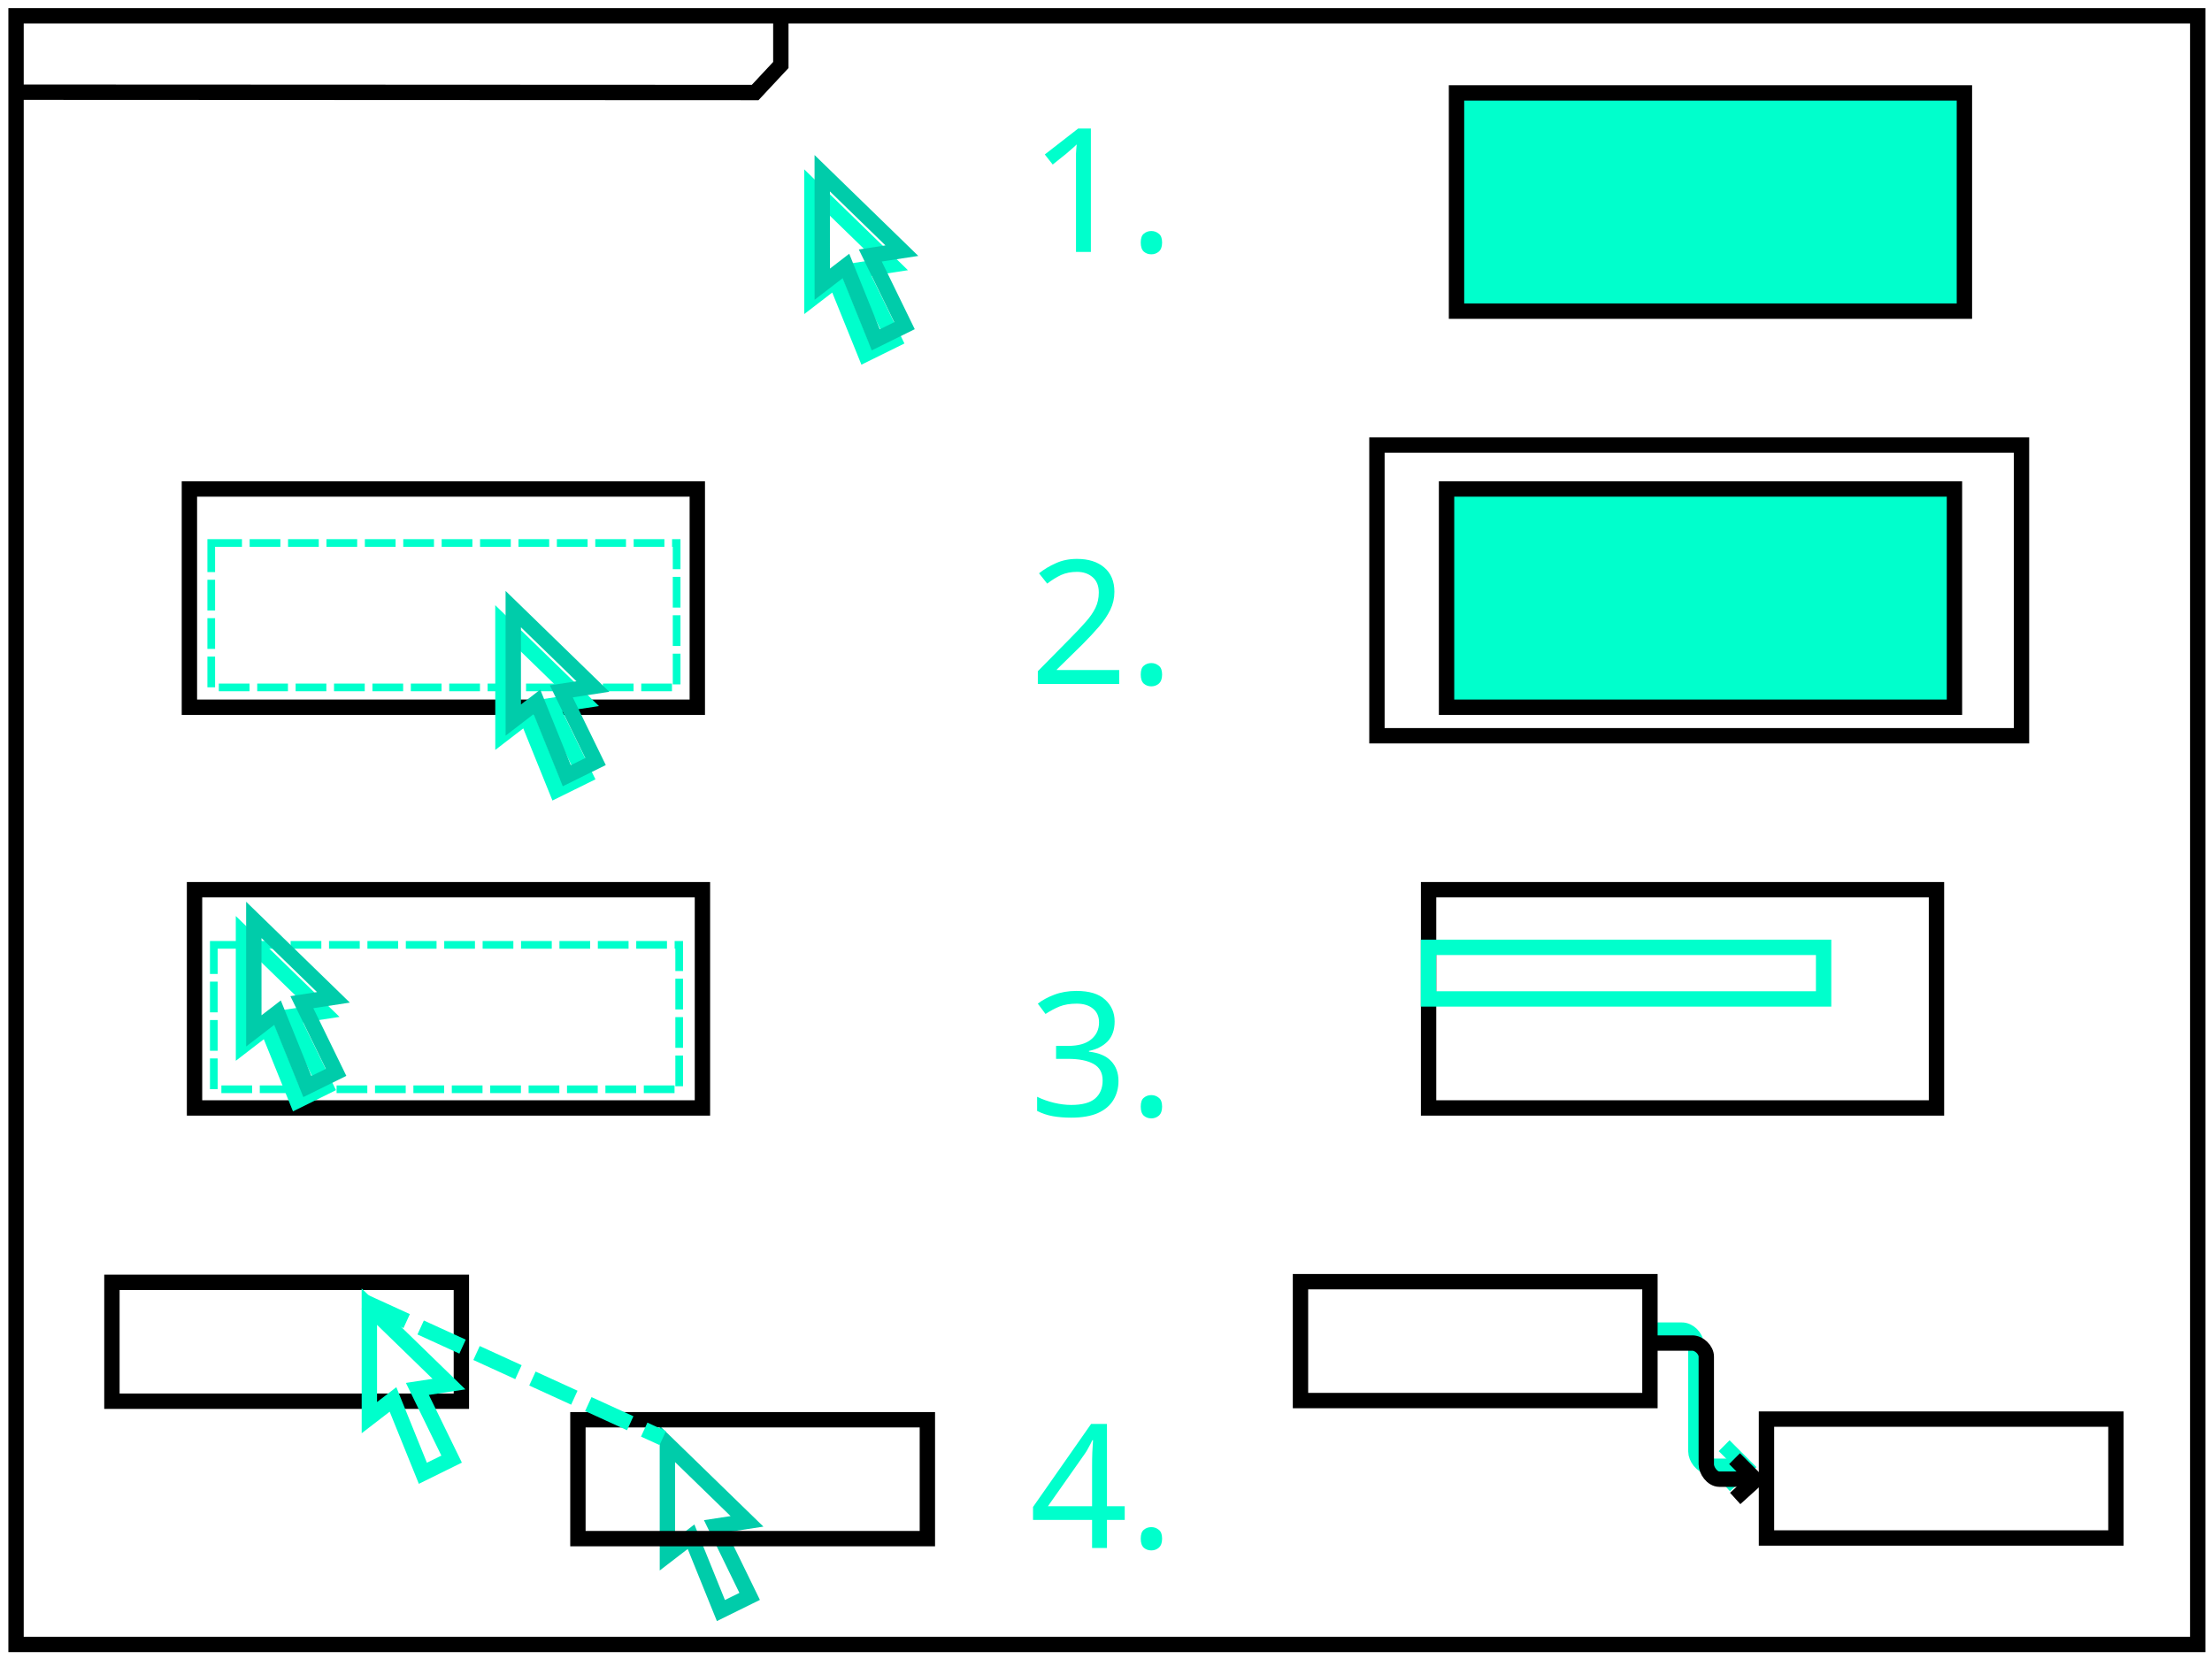
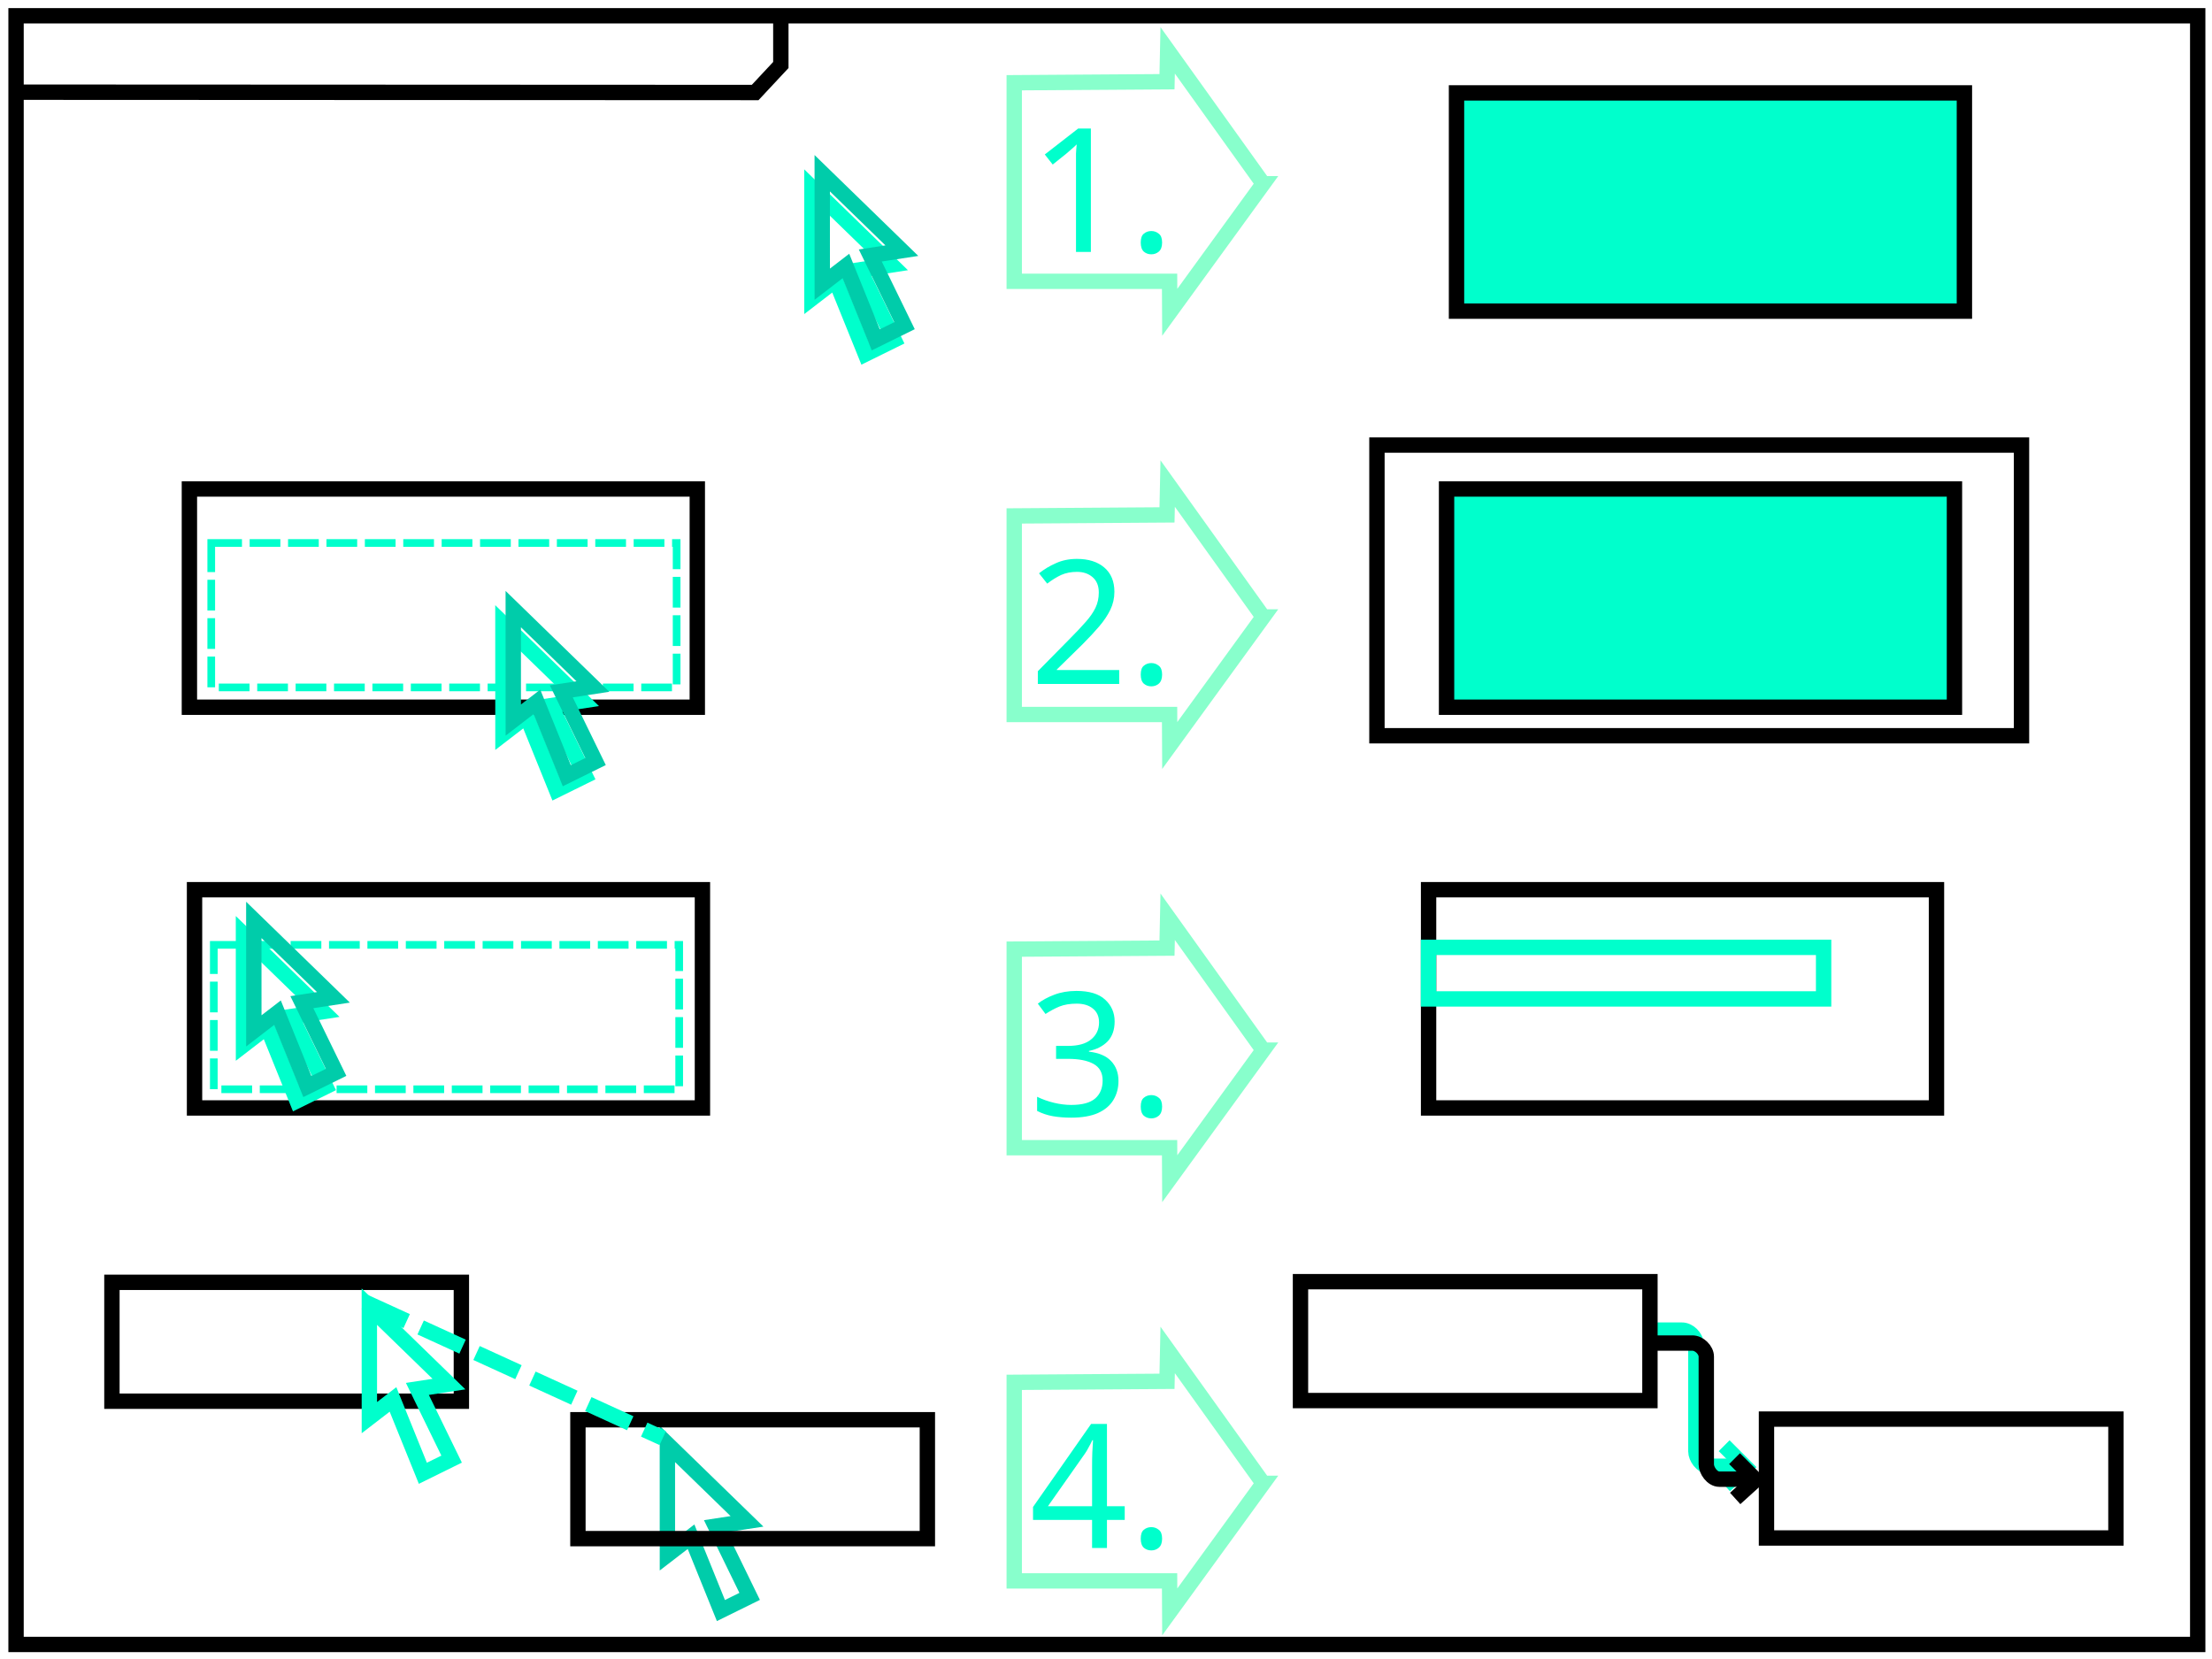
<svg xmlns="http://www.w3.org/2000/svg" width="144" height="108" id="svg2" version="1.1">
  <defs id="defs4">
    </defs>
  <g id="layer1" transform="translate(0,-944.3622)">
    <path style="fill:none;fill-rule:evenodd;stroke:#00ffcc;stroke-width:1px;stroke-linecap:butt;stroke-linejoin:miter;stroke-opacity:1" d="m 107.014,1030.952 2.467,0 c 0.456,-0.01 0.92,0.454 0.92,0.878 l 10e-6,7.023 c 0,0.389 0.383,0.96 0.849,0.961 l 2.036,0" id="path4430-5" />
    <path style="fill:none;fill-rule:evenodd;stroke:#00ffcc;stroke-width:1px;stroke-linecap:butt;stroke-linejoin:miter;stroke-opacity:1" d="m 112.282,1041.069 1.338,-1.212 -1.38,-1.38" id="path4432-9" />
    <rect style="fill:#00ffcc;fill-opacity:1;stroke:#000000;stroke-width:1;stroke-linecap:butt;stroke-linejoin:miter;stroke-miterlimit:4;stroke-dasharray:none;stroke-dashoffset:0;stroke-opacity:1" id="rect3775-4" width="33.064" height="14.207" x="94.818" y="950.41" ry="0" />
    <rect style="opacity:1;fill:none;fill-opacity:1;stroke:#000000;stroke-width:0.999;stroke-linecap:butt;stroke-linejoin:miter;stroke-miterlimit:4;stroke-dasharray:none;stroke-dashoffset:0;stroke-opacity:1" id="rect4184" width="142.025" height="106.026" x="1.045" y="945.389" ry="0" />
    <path style="fill:none;fill-rule:evenodd;stroke:#000000;stroke-width:1px;stroke-linecap:butt;stroke-linejoin:miter;stroke-opacity:1" d="m 1.338,950.364 47.822,0.021 1.672,-1.791 0,-3.247" id="path4186" />
    <path style="fill:none;fill-rule:evenodd;stroke:#00ffcc;stroke-width:1px;stroke-linecap:butt;stroke-linejoin:miter;stroke-opacity:1" d="m 52.854,956.569 0.002,7.224 1.539,-1.184 1.944,4.807 1.871,-0.922 -2.228,-4.57 2.056,-0.314 z" id="path4188" />
    <path style="fill:none;fill-rule:evenodd;stroke:#00ccaa;stroke-width:1px;stroke-linecap:butt;stroke-linejoin:miter;stroke-opacity:1" d="m 53.527,955.639 0.002,7.224 1.539,-1.184 1.944,4.807 1.871,-0.922 -2.228,-4.57 2.056,-0.314 z" id="path4188-3" />
    <rect style="fill:none;fill-opacity:1;stroke:#000000;stroke-width:1;stroke-linecap:butt;stroke-linejoin:miter;stroke-miterlimit:4;stroke-dasharray:none;stroke-dashoffset:0;stroke-opacity:1" id="rect3775-4-6" width="33.064" height="14.207" x="12.33" y="976.195" ry="0" />
    <rect style="fill:none;fill-opacity:1;stroke:#00ffcc;stroke-width:0.5;stroke-linecap:butt;stroke-linejoin:miter;stroke-miterlimit:4;stroke-dasharray:2, 0.5;stroke-dashoffset:0;stroke-opacity:1" id="rect3775-4-6-7" width="30.296" height="9.401" x="13.752" y="979.711" ry="0" />
-     <text xml:space="preserve" style="font-style:normal;font-variant:normal;font-weight:normal;font-stretch:normal;font-size:12px;line-height:125%;font-family:Sans;-inkscape-font-specification:Sans;text-align:start;letter-spacing:0px;word-spacing:0px;writing-mode:lr-tb;text-anchor:start;fill:#000000;fill-opacity:1;stroke:none;stroke-width:1px;stroke-linecap:butt;stroke-linejoin:miter;stroke-opacity:1" x="67.015" y="960.761" id="text4235">
-       <tspan id="tspan4237" x="67.015" y="960.761" style="font-size:11.25px;fill:#00ffcc;fill-opacity:1">1.</tspan>
-       <tspan x="67.015" y="974.824" id="tspan4239" style="font-size:11.25px;fill:#00ffcc;fill-opacity:1" />
-       <tspan x="67.015" y="988.886" id="tspan4241" style="font-size:11.25px;fill:#00ffcc;fill-opacity:1">2.</tspan>
-       <tspan x="67.015" y="1002.949" id="tspan4243" style="font-size:11.25px;fill:#00ffcc;fill-opacity:1" />
-       <tspan x="67.015" y="1017.011" id="tspan4245" style="font-size:11.25px;fill:#00ffcc;fill-opacity:1">3.</tspan>
-       <tspan x="67.015" y="1031.074" id="tspan4247" style="font-size:11.25px;fill:#00ffcc;fill-opacity:1" />
-       <tspan x="67.015" y="1045.136" id="tspan4249" style="font-size:11.25px;fill:#00ffcc;fill-opacity:1">4.</tspan>
+     <text xml:space="preserve" style="font-style:normal;font-variant:normal;font-weight:normal;font-stretch:normal;line-height:0%;font-family:sans-serif;-inkscape-font-specification:Sans;text-align:start;letter-spacing:0px;word-spacing:0px;writing-mode:lr-tb;text-anchor:start;fill:#000000;fill-opacity:1;stroke:none;stroke-width:1px;stroke-linecap:butt;stroke-linejoin:miter;stroke-opacity:1" x="67.015" y="960.761" id="text4235">
+       <tspan id="tspan4237" x="67.015" y="960.761" style="font-size:11.25px;line-height:1.25;font-family:sans-serif;fill:#00ffcc;fill-opacity:1">1.</tspan>
+       <tspan x="67.015" y="974.824" id="tspan4239" style="font-size:11.25px;line-height:1.25;font-family:sans-serif;fill:#00ffcc;fill-opacity:1"> </tspan>
+       <tspan x="67.015" y="988.886" id="tspan4241" style="font-size:11.25px;line-height:1.25;font-family:sans-serif;fill:#00ffcc;fill-opacity:1">2.</tspan>
+       <tspan x="67.015" y="1002.949" id="tspan4243" style="font-size:11.25px;line-height:1.25;font-family:sans-serif;fill:#00ffcc;fill-opacity:1"> </tspan>
+       <tspan x="67.015" y="1017.011" id="tspan4245" style="font-size:11.25px;line-height:1.25;font-family:sans-serif;fill:#00ffcc;fill-opacity:1">3.</tspan>
+       <tspan x="67.015" y="1031.074" id="tspan4247" style="font-size:11.25px;line-height:1.25;font-family:sans-serif;fill:#00ffcc;fill-opacity:1"> </tspan>
+       <tspan x="67.015" y="1045.136" id="tspan4249" style="font-size:11.25px;line-height:1.25;font-family:sans-serif;fill:#00ffcc;fill-opacity:1">4.</tspan>
    </text>
    <rect style="fill:none;fill-opacity:1;stroke:#000000;stroke-width:1;stroke-linecap:butt;stroke-linejoin:miter;stroke-miterlimit:4;stroke-dasharray:none;stroke-dashoffset:0;stroke-opacity:1" id="rect3775-4-6-5" width="41.961" height="18.924" x="89.638" y="973.335" ry="0" />
    <rect style="fill:none;fill-opacity:1;stroke:#000000;stroke-width:1;stroke-linecap:butt;stroke-linejoin:miter;stroke-miterlimit:4;stroke-dasharray:none;stroke-dashoffset:0;stroke-opacity:1" id="rect3775-4-6-56" width="22.749" height="7.739" x="7.286" y="1027.841" ry="0" />
    <rect style="fill:none;fill-opacity:1;stroke:#000000;stroke-width:1;stroke-linecap:butt;stroke-linejoin:miter;stroke-miterlimit:4;stroke-dasharray:none;stroke-dashoffset:0;stroke-opacity:1" id="rect3775-4-6-9" width="33.064" height="14.207" x="12.664" y="1002.282" ry="0" />
    <rect style="fill:none;fill-opacity:1;stroke:#00ffcc;stroke-width:0.5;stroke-linecap:butt;stroke-linejoin:miter;stroke-miterlimit:4;stroke-dasharray:2, 0.5;stroke-dashoffset:0;stroke-opacity:1" id="rect3775-4-6-7-1" width="30.296" height="9.401" x="13.919" y="1005.872" ry="0" />
    <rect style="fill:none;fill-opacity:1;stroke:#000000;stroke-width:1;stroke-linecap:butt;stroke-linejoin:miter;stroke-miterlimit:4;stroke-dasharray:none;stroke-dashoffset:0;stroke-opacity:1" id="rect3775-4-6-2" width="33.064" height="14.207" x="93" y="1002.282" ry="0" />
    <rect style="fill:#00ffcc;fill-opacity:1;stroke:#000000;stroke-width:1;stroke-linecap:butt;stroke-linejoin:miter;stroke-miterlimit:4;stroke-dasharray:none;stroke-dashoffset:0;stroke-opacity:1" id="rect3775-4-3" width="33.064" height="14.207" x="94.17" y="976.195" ry="0" />
    <path style="fill:none;fill-rule:evenodd;stroke:#00ffcc;stroke-width:1px;stroke-linecap:butt;stroke-linejoin:miter;stroke-opacity:1" d="m 32.74,984.943 0.002,7.224 1.539,-1.184 1.944,4.807 1.871,-0.922 -2.228,-4.57 2.056,-0.314 z" id="path4188-6" />
    <path style="fill:none;fill-rule:evenodd;stroke:#00ccaa;stroke-width:1px;stroke-linecap:butt;stroke-linejoin:miter;stroke-opacity:1" d="m 33.413,984.014 0.002,7.224 1.539,-1.184 1.944,4.807 1.871,-0.922 -2.228,-4.57 2.056,-0.314 z" id="path4188-3-0" />
    <path style="fill:none;fill-rule:evenodd;stroke:#00ffcc;stroke-width:1px;stroke-linecap:butt;stroke-linejoin:miter;stroke-opacity:1" d="m 15.85,1005.178 0.002,7.224 1.539,-1.184 1.944,4.807 1.871,-0.922 -2.228,-4.57 2.056,-0.314 z" id="path4188-6-6" />
    <path style="fill:none;fill-rule:evenodd;stroke:#00ccaa;stroke-width:1px;stroke-linecap:butt;stroke-linejoin:miter;stroke-opacity:1" d="m 16.523,1004.248 0.002,7.224 1.539,-1.184 1.944,4.807 1.871,-0.922 -2.228,-4.57 2.056,-0.314 z" id="path4188-3-0-2" />
    <path style="fill:none;fill-rule:evenodd;stroke:#00ffcc;stroke-width:1px;stroke-linecap:butt;stroke-linejoin:miter;stroke-opacity:1" d="m 24.044,1029.425 0.002,7.224 1.539,-1.184 1.944,4.807 1.871,-0.922 -2.228,-4.57 2.056,-0.314 z" id="path4188-6-61" />
    <path style="fill:none;fill-rule:evenodd;stroke:#00ccaa;stroke-width:1px;stroke-linecap:butt;stroke-linejoin:miter;stroke-opacity:1" d="m 43.446,1038.361 0.002,7.224 1.539,-1.184 1.944,4.807 1.871,-0.922 -2.228,-4.57 2.056,-0.314 z" id="path4188-3-0-8" />
    <rect style="fill:none;fill-opacity:1;stroke:#000000;stroke-width:1;stroke-linecap:butt;stroke-linejoin:miter;stroke-miterlimit:4;stroke-dasharray:none;stroke-dashoffset:0;stroke-opacity:1" id="rect3775-4-6-56-2" width="22.749" height="7.739" x="37.622" y="1036.787" ry="0" />
    <rect style="fill:none;fill-opacity:1;stroke:#00ffcc;stroke-width:1;stroke-linecap:butt;stroke-linejoin:miter;stroke-miterlimit:4;stroke-dasharray:none;stroke-dashoffset:0;stroke-opacity:1" id="rect3775-4-6-56-2-0" width="25.725" height="3.357" x="92.991" y="1006.035" ry="0" />
    <path style="fill:none;fill-rule:evenodd;stroke:#00ffcc;stroke-width:1;stroke-linecap:butt;stroke-linejoin:miter;stroke-opacity:1;stroke-miterlimit:4;stroke-dasharray:3,1;stroke-dashoffset:0" d="m 23.746,1029.118 19.398,8.863 0,0" id="path4408" />
    <rect style="fill:none;fill-opacity:1;stroke:#000000;stroke-width:1;stroke-linecap:butt;stroke-linejoin:miter;stroke-miterlimit:4;stroke-dasharray:none;stroke-dashoffset:0;stroke-opacity:1" id="rect3775-4-6-56-23" width="22.749" height="7.739" x="84.661" y="1027.799" ry="0" />
    <rect style="fill:none;fill-opacity:1;stroke:#000000;stroke-width:1;stroke-linecap:butt;stroke-linejoin:miter;stroke-miterlimit:4;stroke-dasharray:none;stroke-dashoffset:0;stroke-opacity:1" id="rect3775-4-6-56-2-7" width="22.749" height="7.739" x="114.997" y="1036.745" ry="0" />
    <path style="fill:none;fill-rule:evenodd;stroke:#000000;stroke-width:1px;stroke-linecap:butt;stroke-linejoin:miter;stroke-opacity:1" d="m 107.692,1031.794 2.467,0 c 0.456,-0.01 0.92,0.454 0.92,0.878 l 10e-6,7.023 c 0,0.389 0.383,0.96 0.849,0.961 l 2.036,-0" id="path4430" />
    <path style="fill:none;fill-rule:evenodd;stroke:#000000;stroke-width:1px;stroke-linecap:butt;stroke-linejoin:miter;stroke-opacity:1" d="m 112.96,1041.911 1.338,-1.212 -1.38,-1.38" id="path4432" />
+     <path style="fill:none;fill-rule:evenodd;stroke:#88ffcc;stroke-width:1px;stroke-linecap:butt;stroke-linejoin:miter;stroke-opacity:1" d="m 82.232,956.323 c 0,0 -6.217,-8.684 -6.217,-8.684 0,0 -0.044,2.042 -0.044,2.042 0,0 -9.945,0.067 -9.945,0.067 0,0 0,12.926 0,12.926 0,0 10.113,0 10.113,0 0,0 0.011,2.019 0.011,2.019 0,0 6.083,-8.37 6.083,-8.37 z" id="path4579" />
+     <path style="fill:none;fill-rule:evenodd;stroke:#88ffcc;stroke-width:1px;stroke-linecap:butt;stroke-linejoin:miter;stroke-opacity:1" d="m 82.232,984.524 c 0,0 -6.217,-8.684 -6.217,-8.684 0,0 -0.044,2.042 -0.044,2.042 0,0 -9.945,0.067 -9.945,0.067 0,0 0,12.926 0,12.926 0,0 10.113,0 10.113,0 0,0 0.011,2.019 0.011,2.019 0,0 6.083,-8.37 6.083,-8.37 z" id="path4579-6" />
+     <path style="fill:none;fill-rule:evenodd;stroke:#88ffcc;stroke-width:1px;stroke-linecap:butt;stroke-linejoin:miter;stroke-opacity:1" d="m 82.232,1012.725 c 0,0 -6.217,-8.684 -6.217,-8.684 0,0 -0.044,2.042 -0.044,2.042 0,0 -9.945,0.067 -9.945,0.067 0,0 0,12.926 0,12.926 0,0 10.113,0 10.113,0 0,0 0.011,2.019 0.011,2.019 0,0 6.083,-8.37 6.083,-8.37 z" id="path4579-5" />
+     <path style="fill:none;fill-rule:evenodd;stroke:#88ffcc;stroke-width:1px;stroke-linecap:butt;stroke-linejoin:miter;stroke-opacity:1" d="m 82.232,1040.926 c 0,0 -6.217,-8.684 -6.217,-8.684 0,0 -0.044,2.042 -0.044,2.042 0,0 -9.945,0.067 -9.945,0.067 0,0 0,12.926 0,12.926 0,0 10.113,0 10.113,0 0,0 0.011,2.019 0.011,2.019 0,0 6.083,-8.37 6.083,-8.37 z" id="path4579-62" />
  </g>
</svg>
